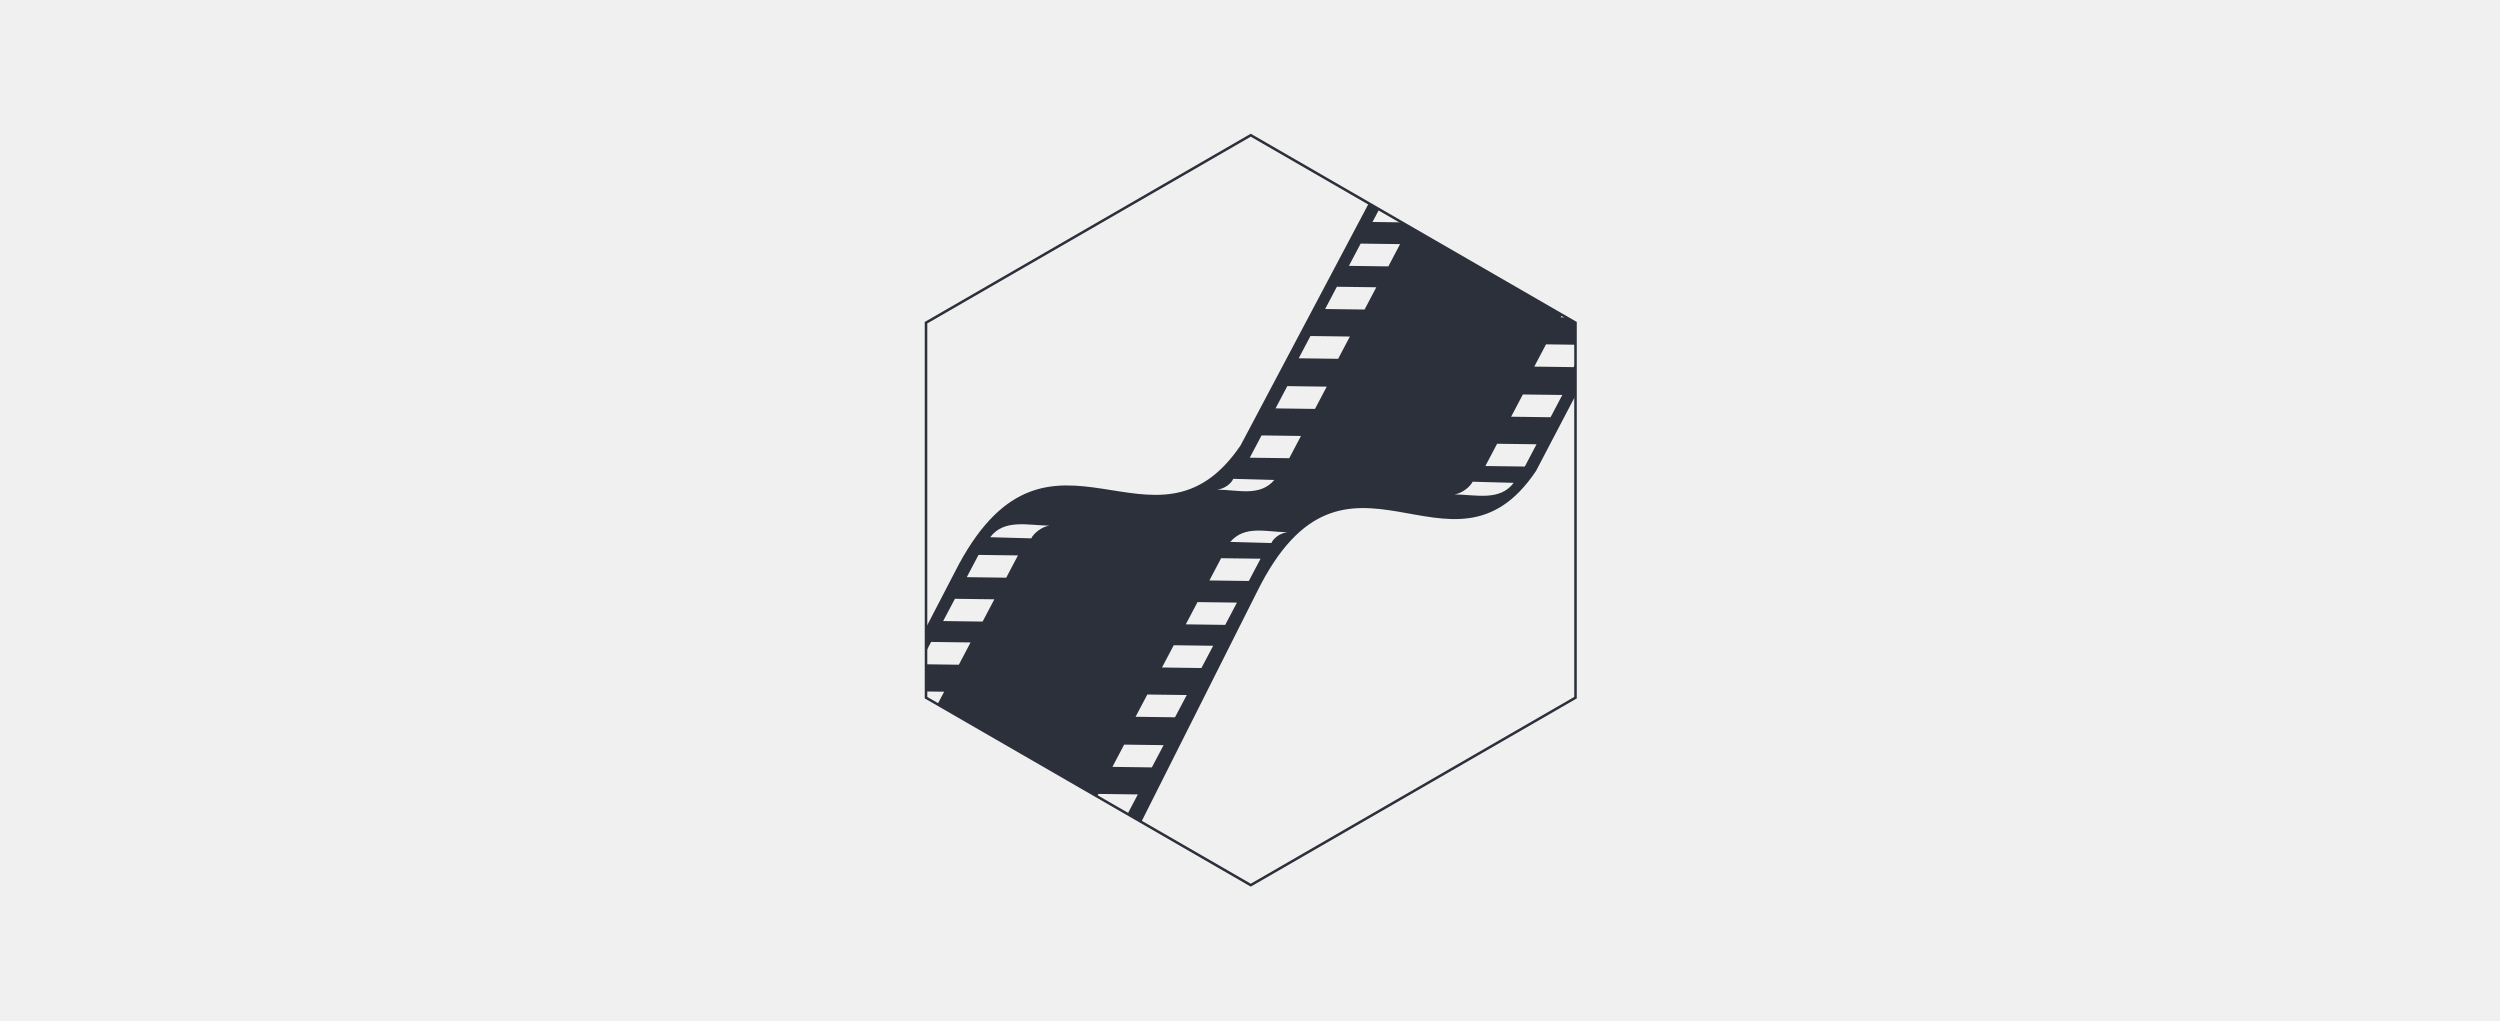
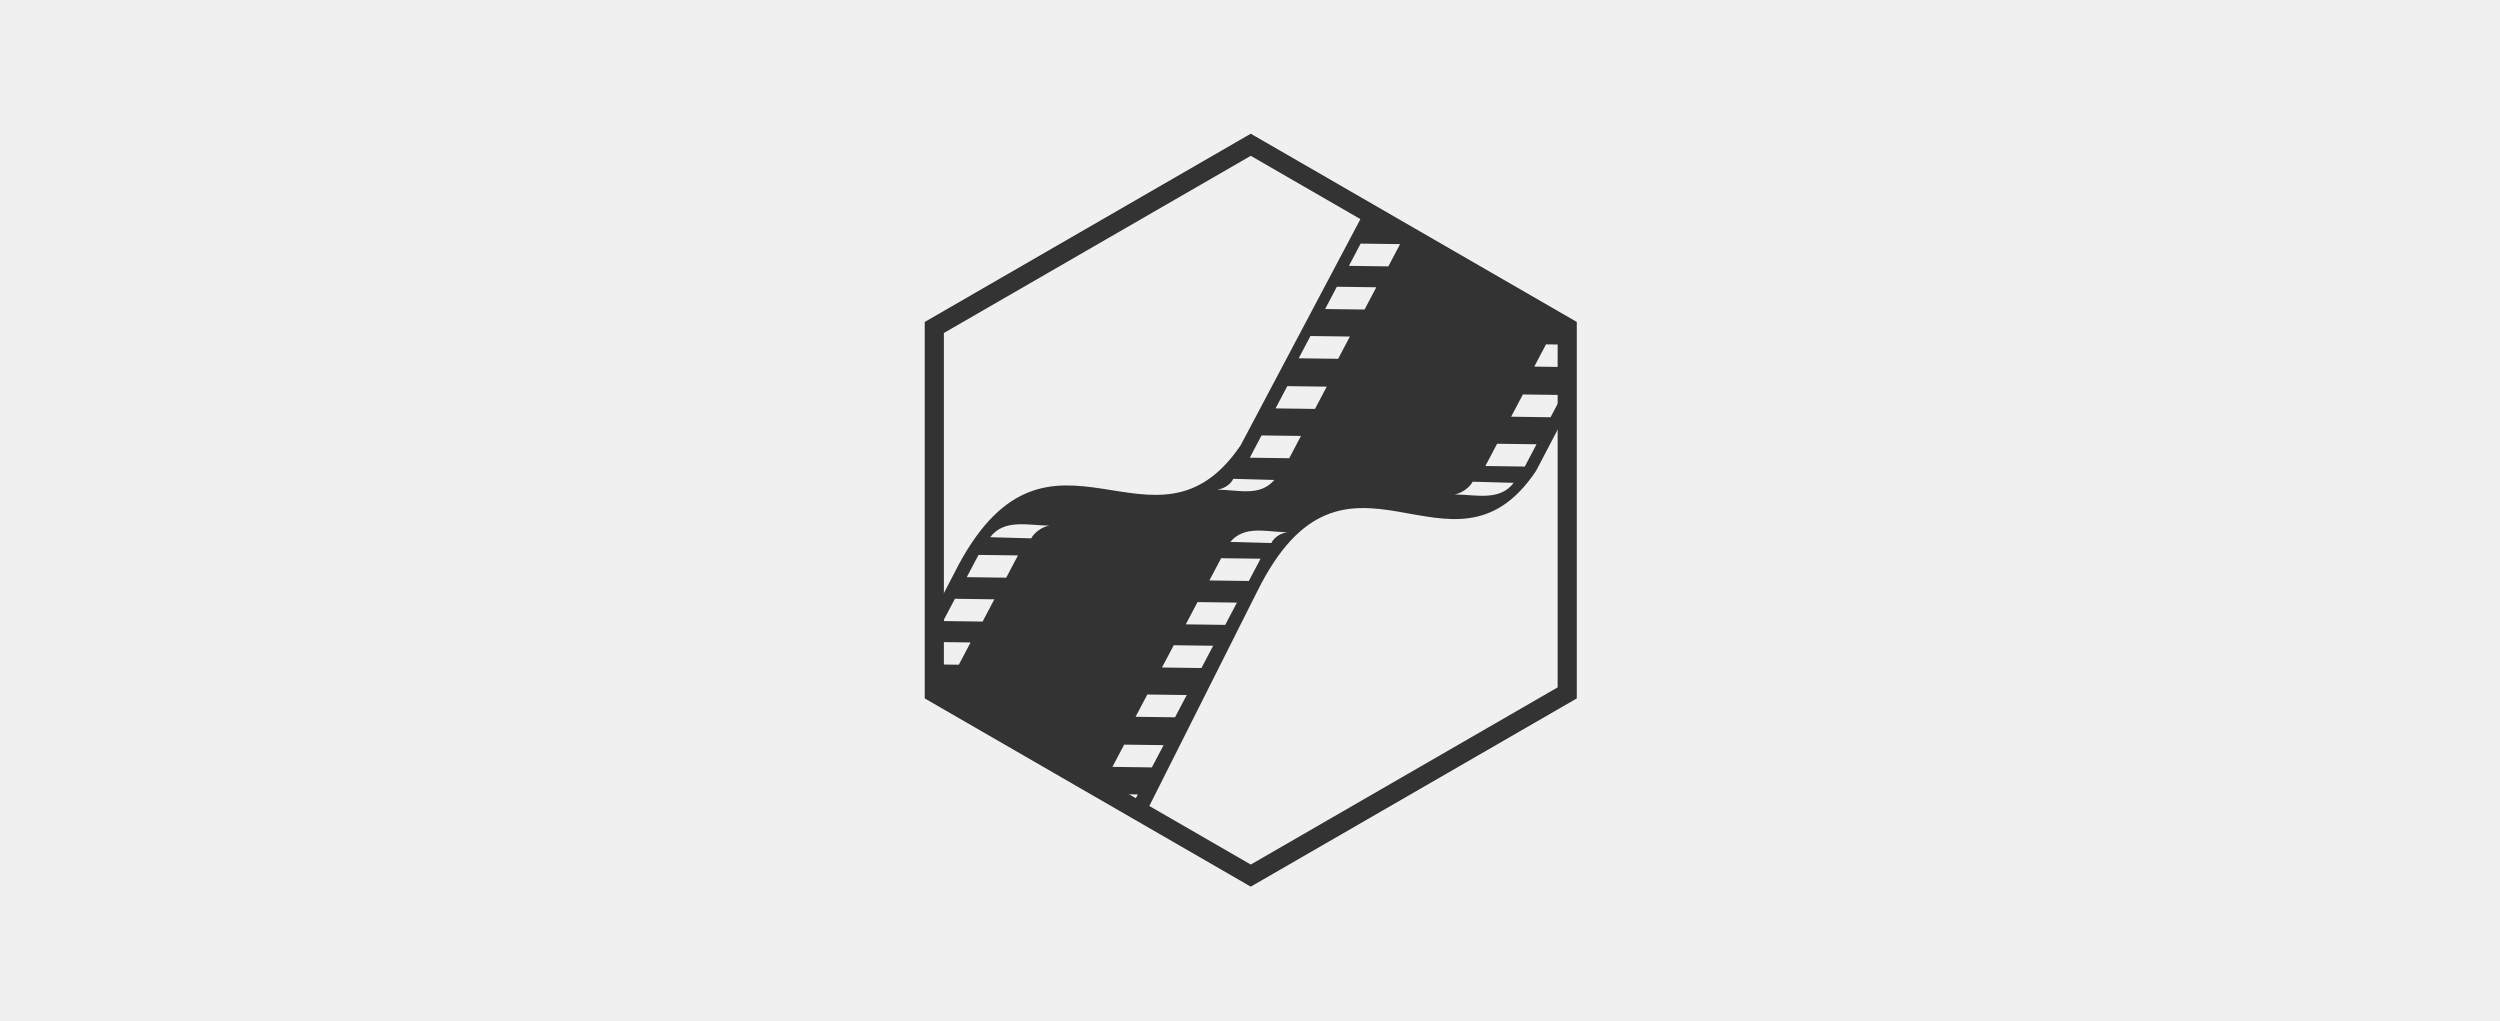
<svg xmlns="http://www.w3.org/2000/svg" xmlns:xlink="http://www.w3.org/1999/xlink" width="980px" height="400px" viewBox="0 0 980 400" version="1.1">
  <defs>
    <polygon id="path-1" points="127.299 0 254.599 73.496 254.599 220.489 127.299 293.985 6.03961325e-14 220.489 -2.13162821e-14 73.496" />
  </defs>
  <g id="Page-1" stroke="none" stroke-width="1" fill="none" fill-rule="evenodd">
    <g id="github-banner" transform="translate(-16, -21)">
      <g id="Group" transform="translate(379, 74)">
        <mask id="mask-2" fill="white">
          <use xlink:href="#path-1" />
        </mask>
        <use id="Mask" stroke="#2B303A" xlink:href="#path-1" />
-         <path d="M176.688,20.793 L123.327,121.564 C89.667,171.251 48.868,101.624 12.841,168.266 L-41.298,272.517 L82.766,272.427 L129.747,179.008 C164.583,108.536 205.777,181.39 239.124,131.61 L296.702,21.664 L176.688,20.793 Z M179.628,25.29 L195.086,25.491 L190.486,34.219 L175.028,34.014 L179.628,25.29 Z M170.375,42.493 L185.833,42.694 L181.233,51.423 L165.774,51.218 L170.375,42.493 Z M161.051,59.407 L176.509,59.608 L171.908,68.337 L156.45,68.132 L161.051,59.407 Z M48.336,153.057 C45.22,153.485 42.068,156.24 41.26,158.03 L25.154,157.587 C30.603,150.34 39.965,152.942 48.336,153.057 Z M11.322,181.725 L26.781,181.926 L22.18,190.655 L6.722,190.45 L11.322,181.725 Z M15.979,173.246 L20.58,164.521 L36.038,164.722 L31.437,173.451 L15.979,173.246 Z M2.002,198.639 L17.46,198.84 L12.86,207.568 L-2.598,207.364 L2.002,198.639 Z M-16.672,265.85 L-32.13,265.646 L-27.53,256.921 L-12.071,257.122 L-16.672,265.85 Z M-6.574,246.525 L-22.032,246.32 L-17.431,237.595 L-1.973,237.796 L-6.574,246.525 Z M2.505,226.879 L-12.954,226.674 L-8.353,217.95 L7.105,218.151 L2.505,226.879 Z M78.43,267.146 L62.971,266.941 L67.572,258.216 L83.03,258.417 L78.43,267.146 Z M88.528,247.82 L73.07,247.615 L77.67,238.891 L93.129,239.092 L88.528,247.82 Z M97.606,228.178 L82.148,227.973 L86.749,219.249 L102.207,219.45 L97.606,228.178 Z M107.961,208.864 L92.503,208.659 L97.104,199.934 L112.562,200.135 L107.961,208.864 Z M117.282,191.95 L101.824,191.745 L106.424,183.021 L121.882,183.222 L117.282,191.95 Z M126.539,174.746 L111.081,174.541 L115.681,165.817 L131.139,166.018 L126.539,174.746 Z M135.375,159.869 L119.269,159.426 C124.946,152.804 133.246,155.525 141.617,155.637 C138.502,156.068 136.187,158.075 135.375,159.869 Z M114.196,138.931 C117.312,138.503 119.63,136.493 120.438,134.699 L136.544,135.142 C130.868,141.764 122.564,139.043 114.196,138.931 Z M142.38,126.618 L126.922,126.414 L131.523,117.689 L146.981,117.89 L142.38,126.618 Z M152.479,107.293 L137.02,107.088 L141.621,98.363 L157.079,98.564 L152.479,107.293 Z M146.095,87.446 L150.696,78.721 L166.154,78.922 L161.553,87.651 L146.095,87.446 Z M207.184,140.804 C210.299,140.376 213.452,137.621 214.259,135.831 L230.365,136.274 C224.916,143.521 215.551,140.919 207.184,140.804 Z M234.724,129.883 L219.266,129.678 L223.866,120.953 L239.325,121.154 L234.724,129.883 Z M244.822,110.557 L229.364,110.352 L233.965,101.628 L249.423,101.829 L244.822,110.557 Z M253.897,90.915 L238.439,90.711 L243.039,81.986 L258.498,82.187 L253.897,90.915 Z M264.256,71.601 L248.798,71.396 L253.398,62.671 L268.856,62.872 L264.256,71.601 Z M273.576,54.687 L258.118,54.483 L262.718,45.758 L278.177,45.959 L273.576,54.687 Z M267.371,37.279 L271.972,28.554 L287.43,28.755 L282.829,37.483 L267.371,37.279 Z" id="Shape" fill="#2B303A" fill-rule="nonzero" mask="url(#mask-2)" />
+         <path d="M176.688,20.793 L123.327,121.564 C89.667,171.251 48.868,101.624 12.841,168.266 L-41.298,272.517 L82.766,272.427 L129.747,179.008 C164.583,108.536 205.777,181.39 239.124,131.61 L296.702,21.664 L176.688,20.793 Z M179.628,25.29 L195.086,25.491 L190.486,34.219 L175.028,34.014 L179.628,25.29 Z M170.375,42.493 L185.833,42.694 L181.233,51.423 L165.774,51.218 L170.375,42.493 Z M161.051,59.407 L176.509,59.608 L171.908,68.337 L156.45,68.132 L161.051,59.407 Z M48.336,153.057 C45.22,153.485 42.068,156.24 41.26,158.03 L25.154,157.587 C30.603,150.34 39.965,152.942 48.336,153.057 Z M11.322,181.725 L26.781,181.926 L22.18,190.655 L6.722,190.45 L11.322,181.725 Z M15.979,173.246 L20.58,164.521 L36.038,164.722 L31.437,173.451 L15.979,173.246 Z M2.002,198.639 L17.46,198.84 L12.86,207.568 L-2.598,207.364 L2.002,198.639 Z M-16.672,265.85 L-32.13,265.646 L-27.53,256.921 L-12.071,257.122 L-16.672,265.85 Z M-6.574,246.525 L-22.032,246.32 L-17.431,237.595 L-1.973,237.796 L-6.574,246.525 Z M2.505,226.879 L-12.954,226.674 L-8.353,217.95 L7.105,218.151 L2.505,226.879 Z M78.43,267.146 L62.971,266.941 L67.572,258.216 L83.03,258.417 L78.43,267.146 Z M88.528,247.82 L73.07,247.615 L77.67,238.891 L93.129,239.092 L88.528,247.82 Z M97.606,228.178 L82.148,227.973 L86.749,219.249 L102.207,219.45 L97.606,228.178 Z M107.961,208.864 L92.503,208.659 L97.104,199.934 L112.562,200.135 L107.961,208.864 Z M117.282,191.95 L101.824,191.745 L106.424,183.021 L121.882,183.222 L117.282,191.95 Z M126.539,174.746 L111.081,174.541 L115.681,165.817 L131.139,166.018 L126.539,174.746 Z M135.375,159.869 L119.269,159.426 C124.946,152.804 133.246,155.525 141.617,155.637 C138.502,156.068 136.187,158.075 135.375,159.869 Z M114.196,138.931 C117.312,138.503 119.63,136.493 120.438,134.699 L136.544,135.142 C130.868,141.764 122.564,139.043 114.196,138.931 Z M142.38,126.618 L126.922,126.414 L131.523,117.689 L146.981,117.89 L142.38,126.618 Z M152.479,107.293 L137.02,107.088 L141.621,98.363 L157.079,98.564 L152.479,107.293 Z M146.095,87.446 L150.696,78.721 L166.154,78.922 L161.553,87.651 L146.095,87.446 Z M207.184,140.804 C210.299,140.376 213.452,137.621 214.259,135.831 L230.365,136.274 C224.916,143.521 215.551,140.919 207.184,140.804 Z M234.724,129.883 L219.266,129.678 L223.866,120.953 L239.325,121.154 L234.724,129.883 Z M244.822,110.557 L229.364,110.352 L233.965,101.628 L249.423,101.829 L244.822,110.557 Z M253.897,90.915 L238.439,90.711 L243.039,81.986 L258.498,82.187 L253.897,90.915 Z M264.256,71.601 L248.798,71.396 L253.398,62.671 L268.856,62.872 L264.256,71.601 Z M273.576,54.687 L258.118,54.483 L262.718,45.758 L278.177,45.959 L273.576,54.687 Z M267.371,37.279 L271.972,28.554 L287.43,28.755 L282.829,37.483 L267.371,37.279 Z" id="Shape" fill="#343334" fill-rule="nonzero" mask="url(#mask-2)" />
      </g>
+       <path d="M506.299,78.041 L382.5,149.517 L382.5,292.468 L506.299,363.944 L630.099,292.468 L630.099,149.517 L506.299,78.041 Z" id="Polygon" stroke="#343334" stroke-width="7" />
    </g>
  </g>
</svg>
